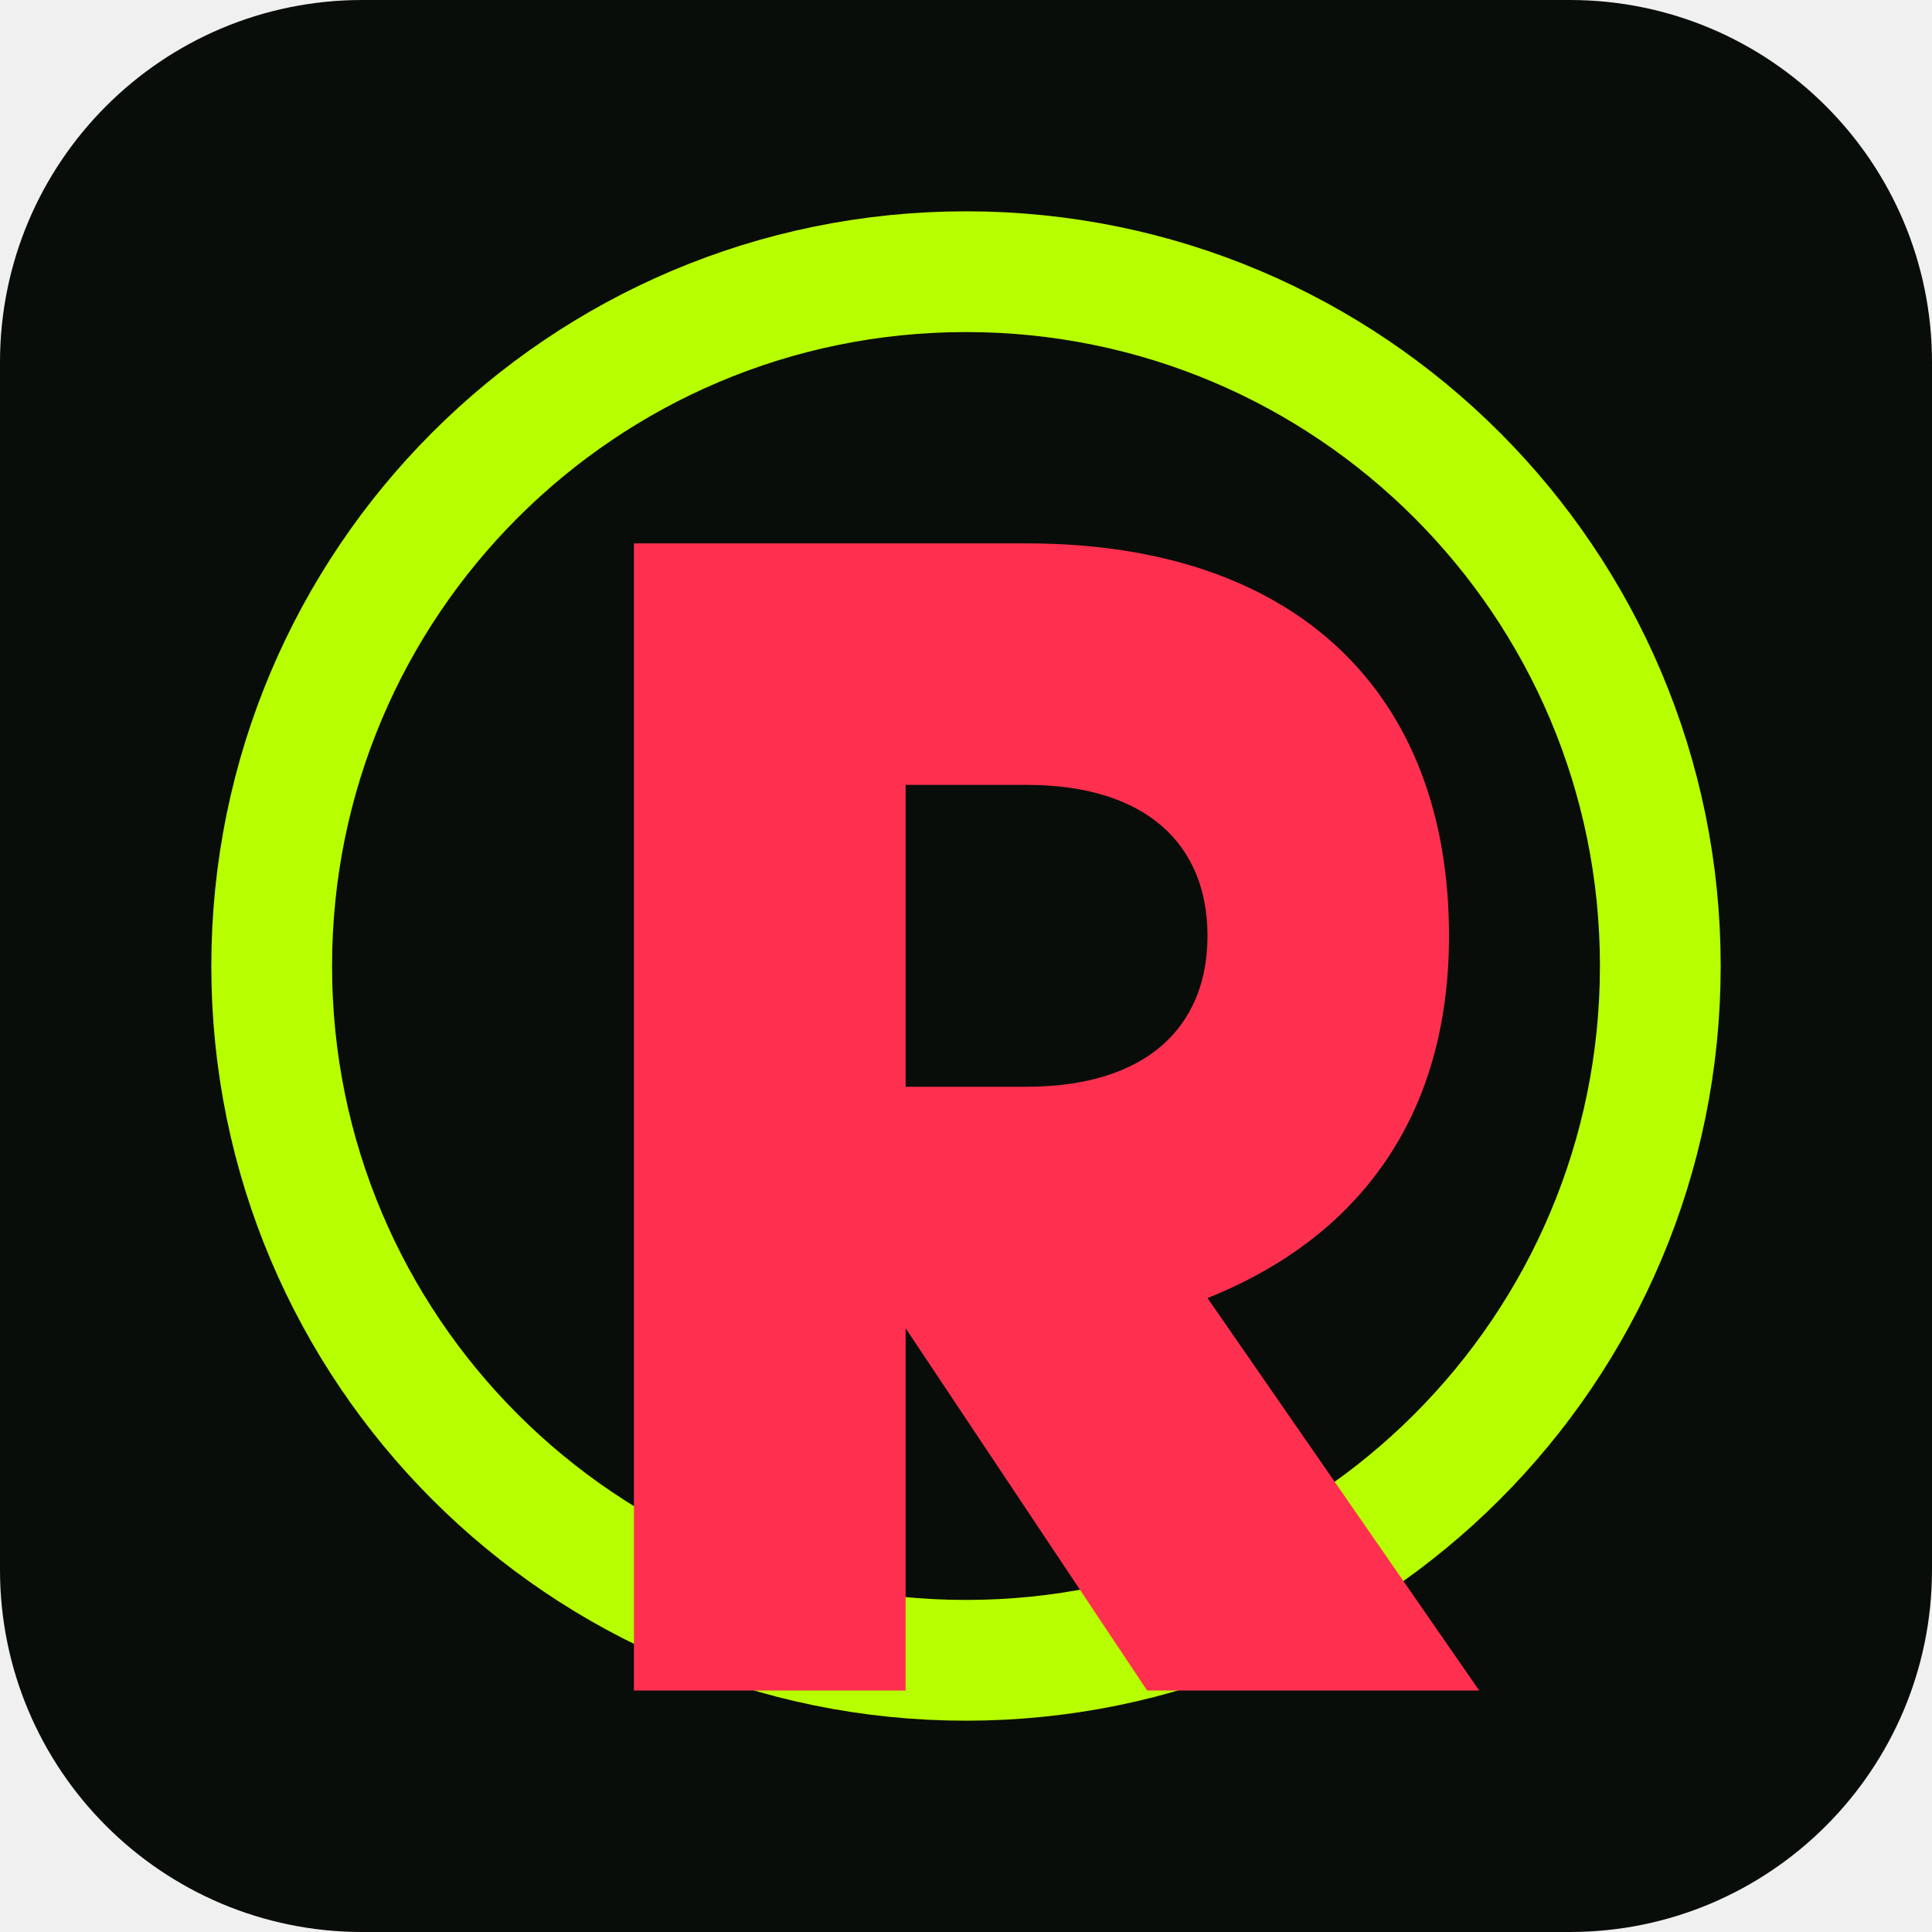
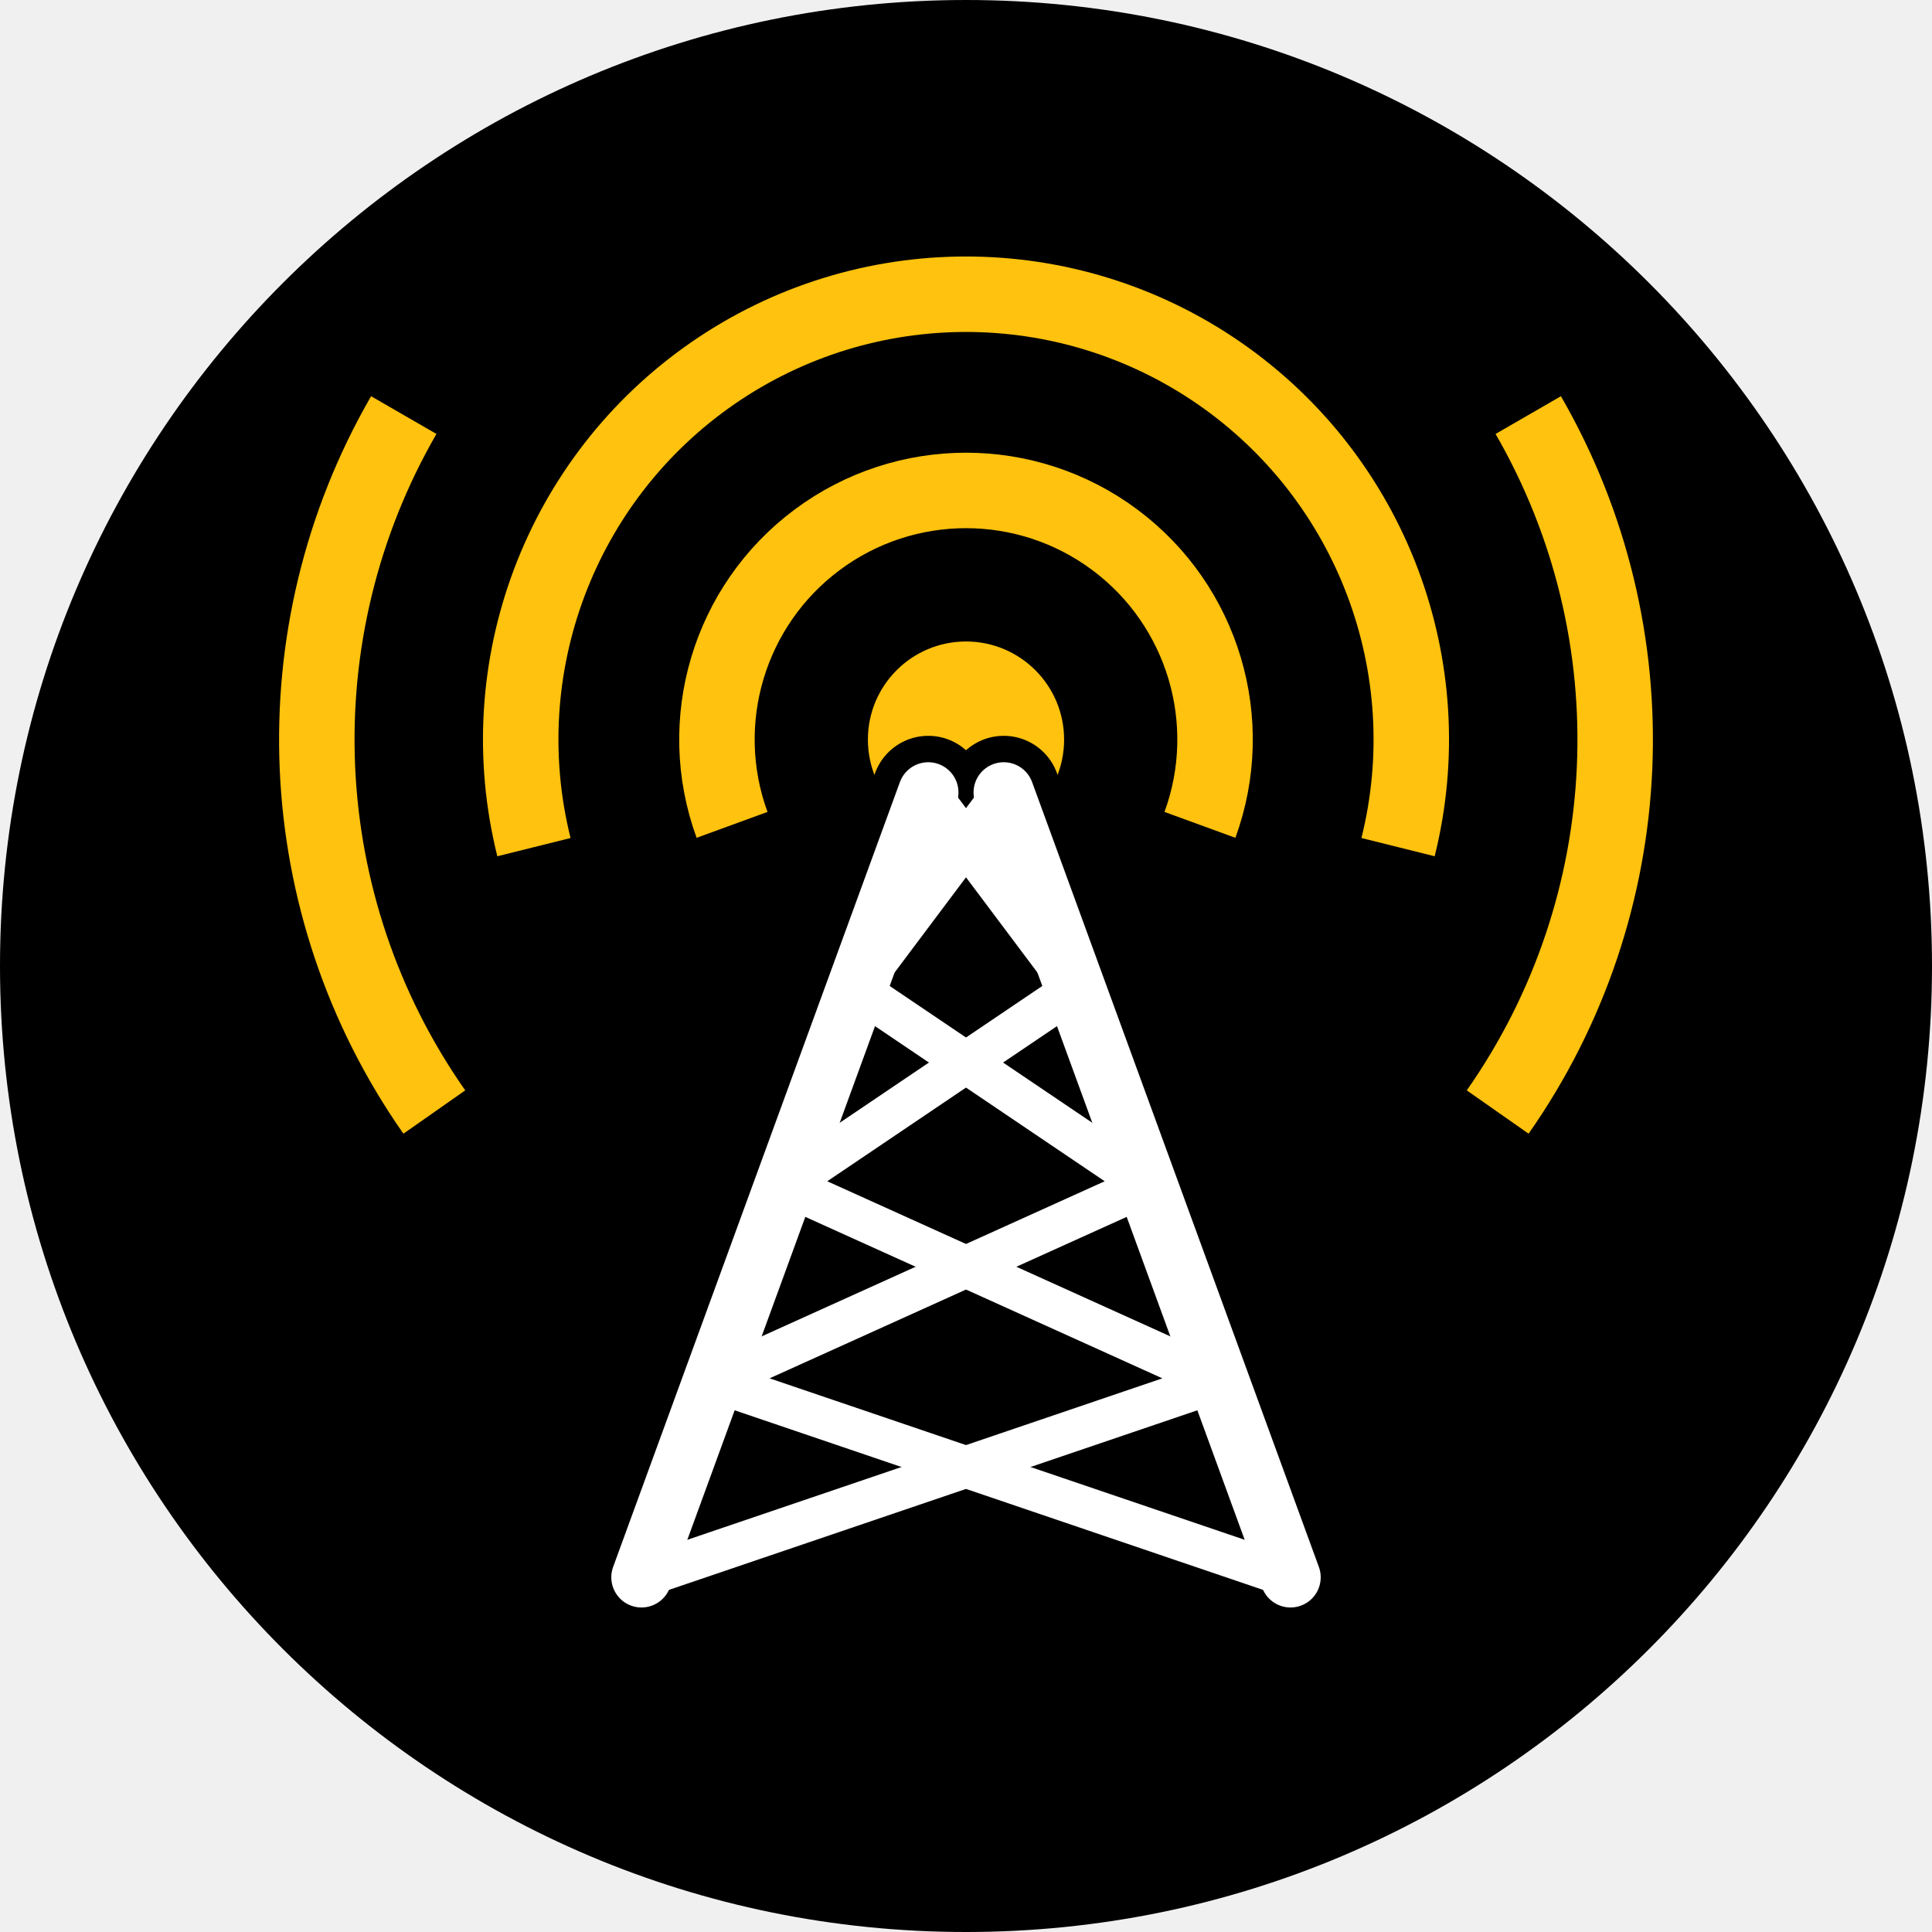
- <svg xmlns="http://www.w3.org/2000/svg" viewBox="0 0 64 64">
-   <rect width="64" height="64" rx="12" fill="#090d09" />
-   <circle cx="32" cy="32" r="23" fill="none" stroke="#b7ff00" stroke-width="4" />
-   <path d="M21 45V18h13c9 0 14 5 14 13 0 6-3 10-8 12l9 13H38L30 44v12H21zm9-19v10h4c4 0 6-2 6-5s-2-5-6-5z" fill="#ff304f" />
+ <svg xmlns="http://www.w3.org/2000/svg" viewBox="0 0 512 512" width="512" height="512">
+   <circle cx="256" cy="256" r="256" fill="#000000" />
+   <path d="M318.0,218.6 A66,66 0 1 0 194.0,218.6" fill="none" stroke="#FFC20E" stroke-width="20" />
+   <path d="M370.5,224.5 A118,118 0 1 0 141.5,224.5" fill="none" stroke="#FFC20E" stroke-width="20" />
+   <path d="M107.0,110.0 A172,172 0 0 0 115.1,294.7" fill="none" stroke="#FFC20E" stroke-width="20" />
+   <path d="M405.0,110.0 A172,172 0 0 1 396.9,294.7" fill="none" stroke="#FFC20E" stroke-width="20" />
+   <circle cx="256" cy="196" r="26" fill="#FFC20E" />
+   <g fill="none" stroke="#000000" stroke-linecap="round" stroke-linejoin="round">
+     <path stroke-width="30" d="M246.0,210 L170.0,418" />
+     <path stroke-width="30" d="M266.0,210 L342.0,418" />
+     <path stroke-width="26" d="M246.0,210 L285.0,262 L208.0,314 L323.0,366 L170.0,418" />
+     <path stroke-width="26" d="M266.0,210 L227.0,262 L304.0,314 L189.0,366 L342.0,418" />
+   </g>
+   <g fill="none" stroke="#FFFFFF" stroke-linecap="round" stroke-linejoin="round">
+     <path stroke-width="16" d="M246.0,210 L170.0,418" />
+     <path stroke-width="16" d="M266.0,210 L342.0,418" />
+     <path stroke-width="11" d="M246.0,210 L285.0,262 L208.0,314 L323.0,366 L170.0,418" />
+     <path stroke-width="11" d="M266.0,210 L227.0,262 L304.0,314 L189.0,366 L342.0,418" />
+   </g>
</svg>
